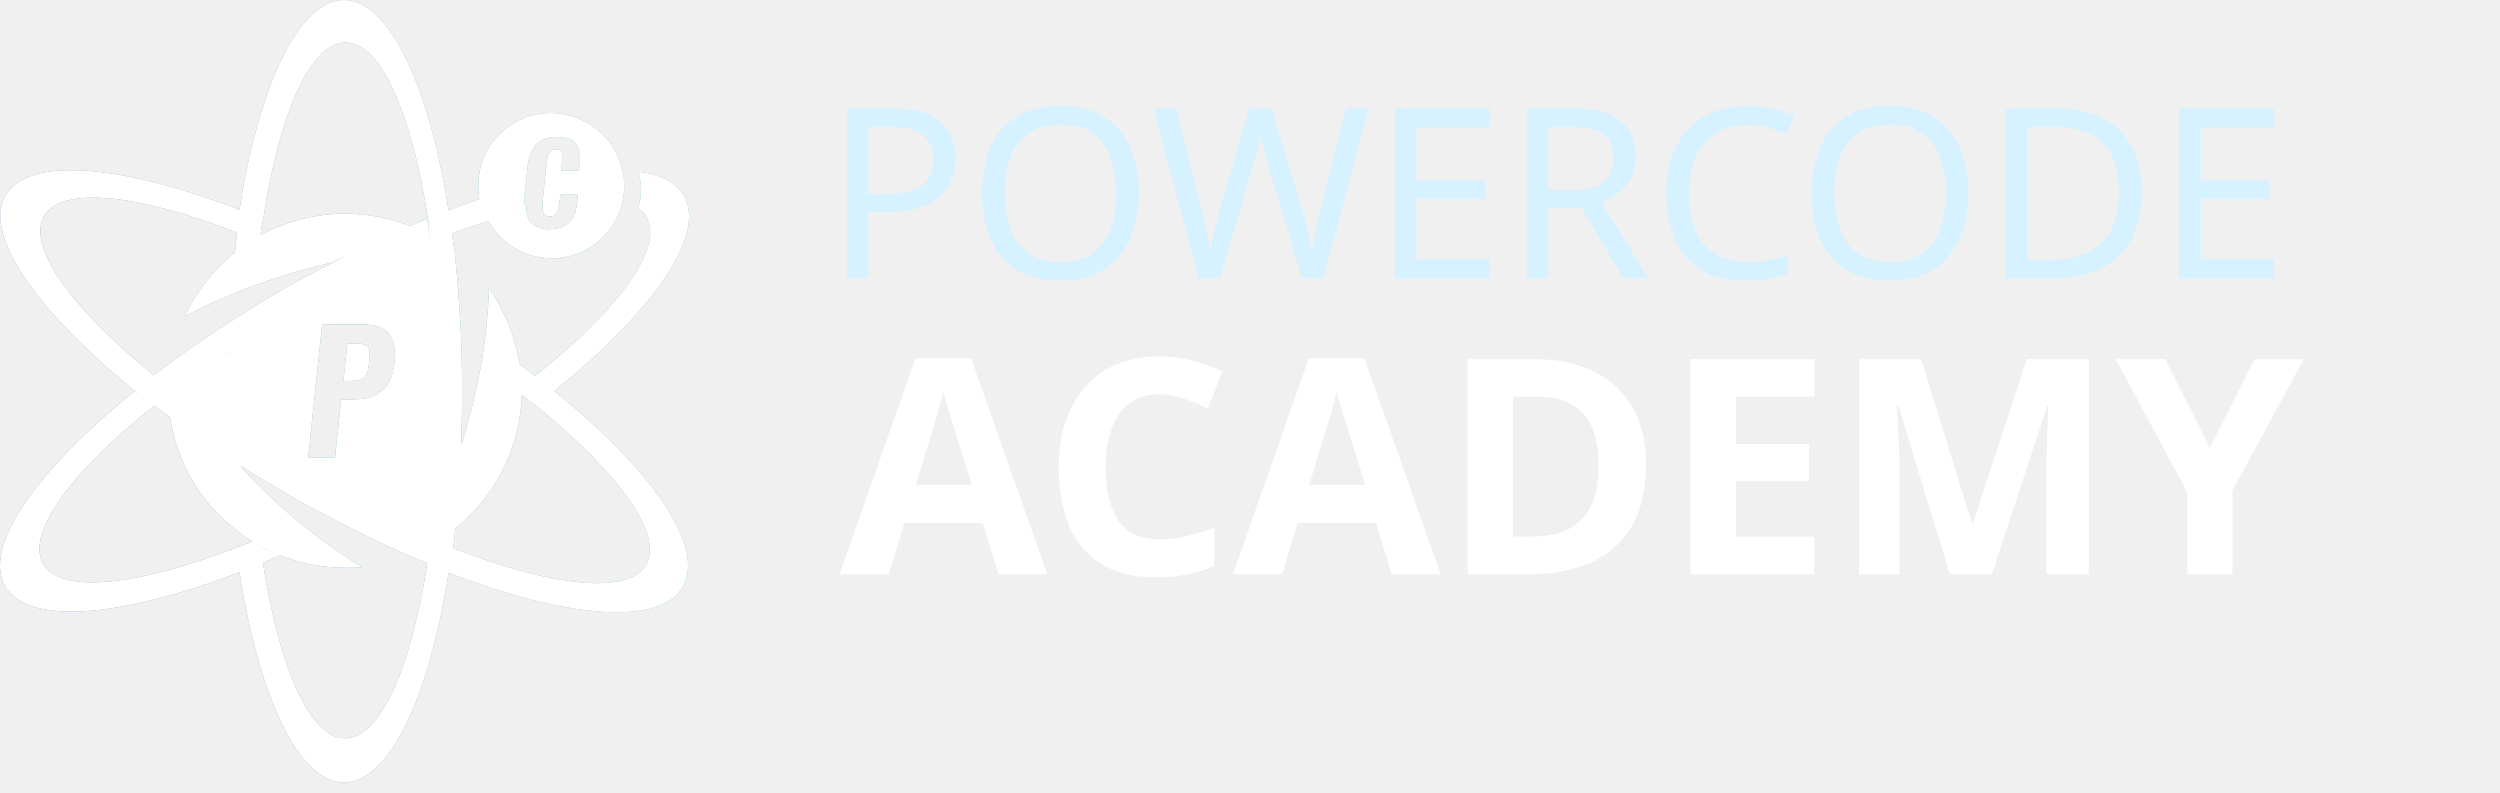
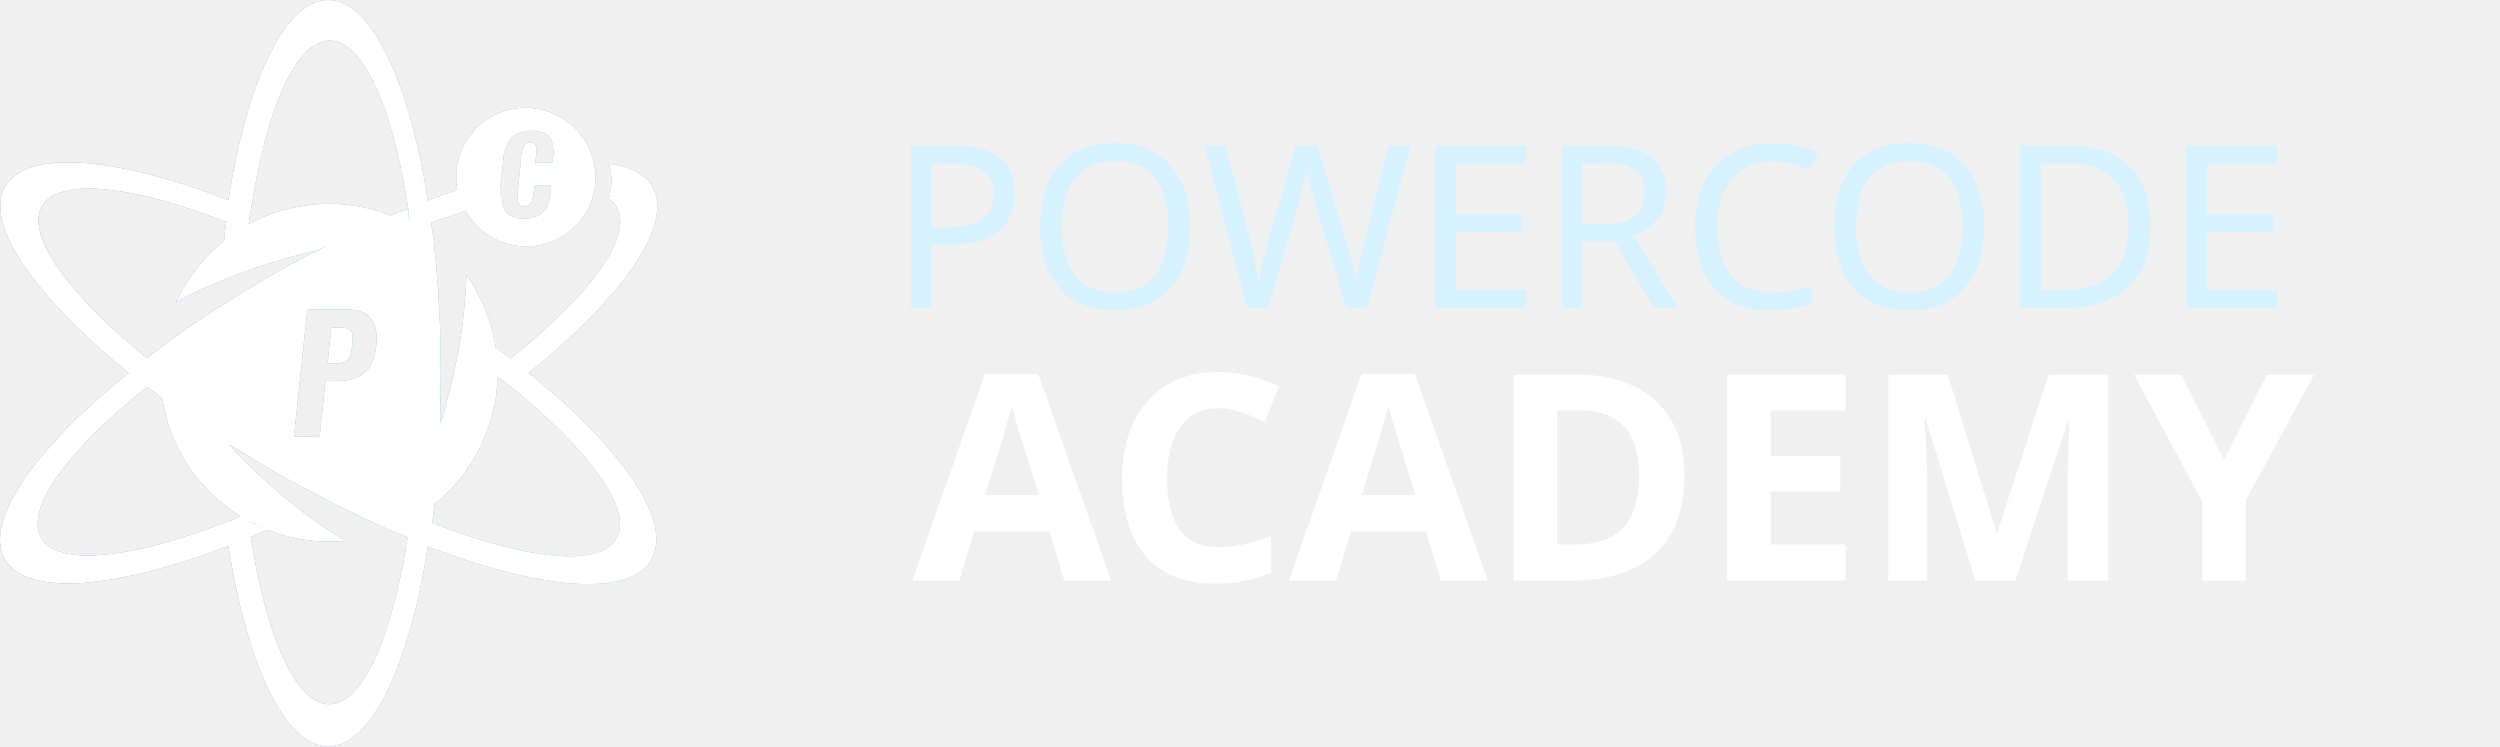
- <svg xmlns="http://www.w3.org/2000/svg" xmlns:xlink="http://www.w3.org/1999/xlink" width="202" height="64" viewBox="0 0 202 64">
+ <svg xmlns="http://www.w3.org/2000/svg" xmlns:xlink="http://www.w3.org/1999/xlink" width="211px" height="63px" viewBox="0 0 211 63" version="1.1">
  <defs>
-     <linearGradient id="a" x1=".112%" x2="100.036%" y1="49.898%" y2="49.898%">
-       <stop offset="0%" stop-color="#7689C4" />
-       <stop offset="100%" stop-color="#54B5C3" />
+     <linearGradient x1="0.112%" y1="49.898%" x2="100.036%" y2="49.898%" id="linearGradient-1">
+       <stop stop-color="#7689C4" offset="0%" />
+       <stop stop-color="#54B5C3" offset="100%" />
    </linearGradient>
-     <path id="b" d="M27.75 30.777h.678c.497 0 .858-.09 1.039-.316.18-.226.316-.588.362-1.175 0-.226.045-.407.045-.588v-.27a.613.613 0 0 0-.271-.498c-.181-.136-.452-.18-.814-.18h-.723l-.316 3.027zm17.038.814a45.66 45.66 0 0 0-1.537-1.22c-.407-.317-.859-.633-1.265-.95a14.732 14.732 0 0 0-2.486-6.146c0 .813-.09 2.26-.316 4.158-.09.633-.181 1.356-.317 2.079a52.535 52.535 0 0 1-1.13 4.88c-.135.498-.27.995-.451 1.492v-.542-.678c.045-1.04.045-2.08.045-3.119 0-1.039 0-2.078-.045-3.073 0-.768-.046-1.582-.09-2.35-.091-1.988-.272-3.887-.453-5.74 0 0-.045-.406-.09-.587l-.136-.95 2.938-.993c.904 1.627 2.576 2.802 4.52 2.982.18 0 .406.046.587.046a5.87 5.87 0 0 0 5.74-4.565c.09-.407.135-.859.135-1.31 0-.407-.045-.814-.136-1.176-.406-2.033-1.898-3.706-3.886-4.383-.588-.181-1.22-.317-1.898-.317a5.864 5.864 0 0 0-5.876 5.875c0 .362.046.724.09 1.085-.813.271-1.626.588-2.485.904C34.664 6.915 31.456 0 27.795 0c-3.66 0-6.87 6.87-8.451 16.948-9.491-3.66-17.039-4.339-18.892-1.175-1.853 3.163 2.486 9.355 10.44 15.818.09.045.181.135.226.18-.09-.045-.18-.135-.226-.18C2.938 38.008-1.4 44.155.407 47.363c1.853 3.21 9.4 2.531 18.937-1.13 1.581 10.079 4.79 16.993 8.45 16.993 3.662 0 6.87-6.869 8.452-16.947 9.49 3.66 17.038 4.338 18.891 1.175 1.944-3.254-2.44-9.446-10.35-15.863zm-2.44-15.457l.27-2.576c.046-.407.09-.723.226-1.04.09-.27.226-.542.407-.768.18-.226.407-.361.723-.497.271-.09.633-.18 1.04-.18.361 0 .678.045.949.135.271.09.452.226.587.452.136.18.226.407.271.633.046.135.046.27.046.452v.406l-.09.633H45.33l.09-.678v-.18-.181-.181-.136c0-.045 0-.09-.045-.135 0-.045-.045-.045-.045-.09l-.09-.091c-.045 0-.09-.045-.136-.045h-.18c-.091 0-.181 0-.272.045-.09.045-.135.045-.18.136a.624.624 0 0 0-.136.18c-.045.046-.045.136-.09.226-.046.09-.046.181-.046.271 0 .09-.045.181-.045.272l-.316 3.208v.362c0 .18.045.362.09.452.09.18.226.271.497.271.09 0 .181 0 .271-.045.09-.045.136-.045.181-.136a.624.624 0 0 0 .136-.18c.045-.046.045-.136.09-.226 0-.09.045-.181.045-.226 0-.046 0-.181.046-.272l.09-.677h1.4l-.044.587c-.045.316-.09.633-.181.904-.09.271-.226.497-.407.678-.18.226-.407.361-.678.452a3.25 3.25 0 0 1-.994.18 2.19 2.19 0 0 1-.813-.135 2.435 2.435 0 0 1-.588-.316c-.136-.136-.271-.317-.316-.498a1.51 1.51 0 0 1-.136-.677v-.226c-.18-.136-.18-.317-.18-.543zM3.57 17.444c1.446-2.44 7.592-1.762 15.592 1.357-.09.542-.136 1.04-.181 1.582a14.778 14.778 0 0 0-4.068 5.197c.724-.407 1.989-1.04 3.752-1.763.587-.27 1.265-.497 1.943-.768 1.401-.497 3.028-1.04 4.79-1.491.498-.136.995-.226 1.492-.362 0 0 .316-.18.994-.497l.271-.136-.27.136c-.679.361-1.357.723-2.08 1.085-.361.18-.723.406-1.13.587-.09.045-.18.09-.316.18-.452.227-.859.498-1.31.724-.904.542-1.808 1.04-2.667 1.582-.18.09-.316.18-.497.316l-.407.271-1.085.678a81.055 81.055 0 0 0-4.7 3.254c-.316.226-.632.452-.904.678-.045 0-.045.045-.09.045-.09.09-.18.136-.271.226.09.09.226.181.316.271-.09-.09-.226-.18-.316-.27C5.83 24.946 2.125 19.93 3.57 17.444zm26.393 4.34c-.678.316-1.356.677-2.079 1.039-.407.226-.858.452-1.265.678.407-.226.858-.452 1.265-.678.723-.362 1.401-.723 2.08-1.04 1.31-.632 2.62-1.265 3.886-1.807-1.266.542-2.576 1.175-3.887 1.808zm1.943 6.914c0 .181 0 .407-.045.633-.045.542-.18 1.04-.361 1.401a2.08 2.08 0 0 1-.723.904c-.317.226-.633.407-.995.497a5.04 5.04 0 0 1-1.22.136h-.994l-.497 4.7h-2.17l1.13-10.756h3.3c1.762 0 2.575.813 2.575 2.485zm-13.422-.316c-.045 0-.045.045-.09.045a.624.624 0 0 1-.181.136.624.624 0 0 1 .18-.136s.046-.045.09-.045zm9.4 31.274c-2.847 0-5.333-5.74-6.643-14.19.452-.182.949-.408 1.4-.588-.542-.226-1.084-.452-1.626-.769-.226-.135-.407-.226-.633-.361-.452.18-.859.361-1.265.497-8 3.073-14.191 3.796-15.638 1.31-1.4-2.485 2.305-7.456 8.994-12.79.407.317.859.633 1.265.95.543 3.615 2.44 6.824 5.198 8.993.452.362.949.723 1.446 1.04.226.135.407.226.633.361.542.272 1.04.543 1.627.769a14.42 14.42 0 0 0 5.242.994c.452 0 .904 0 1.356-.045a44.435 44.435 0 0 1-3.435-2.35c-.497-.407-1.084-.814-1.672-1.311a47.812 47.812 0 0 1-3.66-3.39c-.362-.361-.724-.723-1.04-1.13 0 0 .361.227 1.04.633.09.046.135.09.225.136.769.497 1.582.949 2.396 1.446a40.32 40.32 0 0 0 2.711 1.492c.678.361 1.401.723 2.08 1.084 1.039.543 2.078 1.04 3.118 1.537.677.316 1.4.633 2.079.949.451.18.949.361 1.446.587-1.31 8.452-3.797 14.146-6.644 14.146zm6.824-40.63c-.045-.451-.135-.903-.18-1.355-.452.18-.95.407-1.401.587a14.42 14.42 0 0 0-5.243-.994c-1.808 0-3.57.362-5.152.95-.587.225-1.13.496-1.672.768.045-.498.135-.95.226-1.402 1.31-8.45 3.796-14.145 6.643-14.145 2.848 0 5.333 5.74 6.644 14.19.045.453.09.905.135 1.402 0 .09.046.18.046.316 0-.136 0-.226-.046-.316zm17.49 26.62c-1.446 2.44-7.592 1.763-15.591-1.356.09-.542.135-1.04.18-1.582a14.405 14.405 0 0 0 5.198-8.948c.09-.588.135-1.22.18-1.853.362.316.769.588 1.13.859 6.644 5.423 10.35 10.394 8.904 12.88zm.046-28.066c1.4 2.486-2.305 7.458-8.994 12.79.542.407 1.04.814 1.537 1.22 7.954-6.417 12.293-12.563 10.485-15.772-.633-1.085-1.898-1.717-3.66-1.943.09.452.18.903.18 1.4 0 .543-.09 1.085-.226 1.582.316.181.542.407.678.723z" />
+     <path d="M27.65,30.667 L28.326,30.667 C28.821,30.667 29.181,30.577 29.361,30.352 C29.542,30.127 29.677,29.766 29.722,29.181 C29.722,28.956 29.767,28.776 29.767,28.595 C29.767,28.505 29.767,28.415 29.767,28.325 C29.767,28.1 29.632,27.92 29.497,27.83 C29.316,27.695 29.046,27.65 28.686,27.65 L27.965,27.65 L27.65,30.667 Z M44.627,31.477 C44.132,31.072 43.637,30.667 43.096,30.262 C42.691,29.946 42.241,29.631 41.835,29.316 C41.475,27.064 40.619,24.993 39.359,23.192 C39.359,24.002 39.269,25.443 39.043,27.335 C38.953,27.965 38.863,28.685 38.728,29.406 C38.458,30.892 38.098,32.513 37.602,34.269 C37.467,34.765 37.332,35.26 37.152,35.756 C37.152,35.756 37.152,35.575 37.152,35.215 C37.152,34.99 37.152,34.765 37.152,34.54 C37.197,33.504 37.197,32.468 37.197,31.432 C37.197,30.397 37.197,29.361 37.152,28.37 C37.152,27.605 37.107,26.794 37.062,26.029 C36.972,24.047 36.792,22.156 36.612,20.31 C36.612,20.31 36.567,19.904 36.522,19.724 C36.477,19.409 36.431,19.094 36.386,18.778 L39.314,17.788 C40.214,19.409 41.88,20.58 43.817,20.76 C43.997,20.76 44.222,20.805 44.402,20.805 C47.194,20.805 49.536,18.868 50.121,16.257 C50.211,15.851 50.256,15.401 50.256,14.951 C50.256,14.545 50.211,14.14 50.121,13.78 C49.716,11.753 48.23,10.087 46.248,9.412 C45.663,9.232 45.033,9.096 44.357,9.096 C41.115,9.096 38.503,11.708 38.503,14.951 C38.503,15.311 38.548,15.671 38.593,16.031 C37.782,16.302 36.972,16.617 36.116,16.932 C34.54,6.89 31.343,0 27.695,0 C24.048,0 20.85,6.845 19.274,16.887 C9.817,13.239 2.297,12.564 0.451,15.716 C-1.396,18.868 2.928,25.038 10.853,31.477 C10.943,31.523 11.033,31.613 11.078,31.658 C10.988,31.613 10.898,31.523 10.853,31.477 C2.928,37.872 -1.396,43.996 0.406,47.194 C2.252,50.391 9.772,49.716 19.274,46.068 C20.85,56.11 24.048,63 27.695,63 C31.343,63 34.54,56.155 36.116,46.113 C45.573,49.761 53.093,50.436 54.94,47.284 C56.876,44.041 52.508,37.872 44.627,31.477 Z M42.196,16.076 L42.466,13.51 C42.511,13.104 42.556,12.789 42.691,12.474 C42.781,12.204 42.916,11.934 43.096,11.708 C43.276,11.483 43.502,11.348 43.817,11.213 C44.087,11.123 44.447,11.033 44.852,11.033 C45.213,11.033 45.528,11.078 45.798,11.168 C46.068,11.258 46.248,11.393 46.384,11.618 C46.519,11.798 46.609,12.024 46.654,12.249 C46.699,12.384 46.699,12.519 46.699,12.699 C46.699,12.834 46.699,12.969 46.699,13.104 L46.609,13.735 L45.168,13.735 L45.258,13.059 C45.258,12.969 45.258,12.924 45.258,12.879 C45.258,12.834 45.258,12.789 45.258,12.699 C45.258,12.609 45.258,12.564 45.258,12.519 C45.258,12.474 45.258,12.429 45.258,12.384 C45.258,12.339 45.258,12.294 45.213,12.249 C45.213,12.204 45.168,12.204 45.168,12.159 C45.123,12.114 45.123,12.114 45.078,12.069 C45.033,12.069 44.988,12.024 44.943,12.024 C44.898,12.024 44.807,12.024 44.762,12.024 C44.672,12.024 44.582,12.024 44.492,12.069 C44.402,12.114 44.357,12.114 44.312,12.204 C44.267,12.249 44.222,12.294 44.177,12.384 C44.132,12.429 44.132,12.519 44.087,12.609 C44.042,12.699 44.042,12.789 44.042,12.879 C44.042,12.969 43.997,13.059 43.997,13.149 L43.682,16.347 C43.682,16.482 43.682,16.572 43.682,16.707 C43.682,16.887 43.727,17.067 43.772,17.157 C43.862,17.337 43.997,17.427 44.267,17.427 C44.357,17.427 44.447,17.427 44.537,17.382 C44.627,17.337 44.672,17.337 44.717,17.247 C44.762,17.202 44.807,17.157 44.852,17.067 C44.898,17.022 44.898,16.932 44.943,16.842 C44.943,16.752 44.988,16.662 44.988,16.617 C44.988,16.572 44.988,16.437 45.033,16.347 L45.123,15.671 L46.519,15.671 L46.474,16.257 C46.429,16.572 46.384,16.887 46.294,17.157 C46.203,17.427 46.068,17.653 45.888,17.833 C45.708,18.058 45.483,18.193 45.213,18.283 C44.943,18.373 44.582,18.463 44.222,18.463 C43.907,18.463 43.637,18.418 43.411,18.328 C43.186,18.238 43.006,18.148 42.826,18.013 C42.691,17.878 42.556,17.698 42.511,17.518 C42.421,17.337 42.376,17.112 42.376,16.842 C42.376,16.752 42.376,16.707 42.376,16.617 C42.196,16.482 42.196,16.302 42.196,16.076 Z M3.558,17.382 C4.999,14.951 11.123,15.626 19.094,18.733 C19.004,19.274 18.959,19.769 18.914,20.31 C17.203,21.706 15.807,23.462 14.861,25.488 C15.582,25.083 16.842,24.452 18.599,23.732 C19.184,23.462 19.86,23.237 20.535,22.966 C21.931,22.471 23.552,21.931 25.309,21.48 C25.804,21.345 26.299,21.255 26.795,21.12 C26.795,21.12 27.11,20.94 27.785,20.625 C27.875,20.58 27.965,20.535 28.056,20.49 C27.965,20.535 27.875,20.58 27.785,20.625 C27.11,20.985 26.434,21.345 25.714,21.706 C25.354,21.886 24.993,22.111 24.588,22.291 C24.498,22.336 24.408,22.381 24.273,22.471 C23.822,22.696 23.417,22.966 22.967,23.192 C22.066,23.732 21.166,24.227 20.31,24.768 C20.13,24.858 19.995,24.948 19.815,25.083 C19.68,25.173 19.544,25.263 19.409,25.353 C19.049,25.578 18.689,25.803 18.329,26.029 C16.842,26.974 15.221,28.1 13.645,29.271 C13.33,29.496 13.015,29.721 12.745,29.946 C12.7,29.946 12.7,29.991 12.654,29.991 C12.564,30.081 12.474,30.127 12.384,30.217 C12.474,30.307 12.609,30.397 12.7,30.487 C12.609,30.397 12.474,30.307 12.384,30.217 C5.81,24.858 2.117,19.859 3.558,17.382 Z M29.857,21.706 C29.181,22.021 28.506,22.381 27.785,22.741 C27.38,22.966 26.93,23.192 26.524,23.417 C26.93,23.192 27.38,22.966 27.785,22.741 C28.506,22.381 29.181,22.021 29.857,21.706 C31.163,21.075 32.469,20.445 33.73,19.904 C32.469,20.445 31.163,21.075 29.857,21.706 Z M31.793,28.595 C31.793,28.776 31.793,29.001 31.748,29.226 C31.703,29.766 31.568,30.262 31.388,30.622 C31.208,31.027 30.983,31.297 30.667,31.523 C30.352,31.748 30.037,31.928 29.677,32.018 C29.316,32.108 28.911,32.153 28.461,32.153 L27.47,32.153 L26.975,36.836 L24.813,36.836 L25.939,26.119 L29.226,26.119 C30.983,26.119 31.793,26.929 31.793,28.595 Z M18.419,28.28 C18.374,28.28 18.374,28.325 18.329,28.325 C18.284,28.37 18.238,28.415 18.148,28.46 C18.193,28.415 18.238,28.37 18.329,28.325 C18.329,28.325 18.374,28.28 18.419,28.28 Z M27.785,59.442 C24.948,59.442 22.472,53.723 21.166,45.302 C21.616,45.122 22.111,44.897 22.562,44.717 C22.021,44.492 21.481,44.267 20.94,43.951 C20.715,43.816 20.535,43.726 20.31,43.591 C19.86,43.771 19.454,43.951 19.049,44.086 C11.078,47.149 4.909,47.869 3.468,45.392 C2.072,42.916 5.765,37.962 12.429,32.648 C12.835,32.964 13.285,33.279 13.69,33.594 C14.231,37.197 16.122,40.394 18.869,42.555 C19.319,42.916 19.815,43.276 20.31,43.591 C20.535,43.726 20.715,43.816 20.94,43.951 C21.481,44.222 21.976,44.492 22.562,44.717 C24.183,45.347 25.939,45.708 27.785,45.708 C28.236,45.708 28.686,45.708 29.136,45.663 C28.416,45.212 27.2,44.447 25.714,43.321 C25.218,42.916 24.633,42.51 24.048,42.015 C22.922,41.069 21.661,39.944 20.4,38.638 C20.04,38.277 19.68,37.917 19.364,37.512 C19.364,37.512 19.725,37.737 20.4,38.142 C20.49,38.187 20.535,38.232 20.625,38.277 C21.391,38.773 22.201,39.223 23.012,39.718 C23.913,40.259 24.813,40.754 25.714,41.204 C26.389,41.565 27.11,41.925 27.785,42.285 C28.821,42.826 29.857,43.321 30.893,43.816 C31.568,44.132 32.289,44.447 32.964,44.762 C33.414,44.942 33.91,45.122 34.405,45.347 C33.099,53.768 30.622,59.442 27.785,59.442 Z M34.585,18.959 C34.54,18.508 34.45,18.058 34.405,17.608 C33.955,17.788 33.459,18.013 33.009,18.193 C32.334,18.463 31.658,18.778 30.983,19.094 C31.658,18.778 32.334,18.463 33.009,18.193 C31.388,17.563 29.632,17.202 27.785,17.202 C25.984,17.202 24.228,17.563 22.652,18.148 C22.066,18.373 21.526,18.643 20.985,18.914 C21.03,18.418 21.121,17.968 21.211,17.518 C22.517,9.096 24.993,3.422 27.83,3.422 C30.667,3.422 33.144,9.142 34.45,17.563 C34.495,18.013 34.54,18.463 34.585,18.959 C34.585,19.049 34.63,19.139 34.63,19.274 C34.63,19.139 34.63,19.049 34.585,18.959 Z M52.013,45.482 C50.572,47.914 44.447,47.239 36.477,44.132 C36.567,43.591 36.612,43.096 36.657,42.555 C39.359,40.394 41.25,37.242 41.835,33.639 C41.925,33.054 41.97,32.423 42.015,31.793 C42.376,32.108 42.781,32.378 43.141,32.648 C49.761,38.052 53.454,43.006 52.013,45.482 Z M52.058,17.518 C53.454,19.994 49.761,24.948 43.096,30.262 C43.637,30.667 44.132,31.072 44.627,31.477 C52.553,25.083 56.876,18.959 55.075,15.761 C54.444,14.68 53.183,14.05 51.427,13.825 C51.517,14.275 51.607,14.726 51.607,15.221 C51.607,15.761 51.517,16.302 51.382,16.797 C51.697,16.977 51.923,17.202 52.058,17.518 Z" id="path-2" />
  </defs>
-   <g fill="none" fill-rule="evenodd">
-     <g fill-rule="evenodd">
-       <use fill="url(#a)" xlink:href="#b" />
-       <use fill="#FFF" xlink:href="#b" />
+   <g id="Page-1" stroke="none" stroke-width="1" fill="none" fill-rule="evenodd">
+     <g id="Powercode-Academy-Landing-Test" transform="translate(-390, -38)">
+       <g id="Group-8" transform="translate(390, 38)">
+         <g id="Shape" fill-rule="nonzero">
+           <use fill="url(#linearGradient-1)" fill-rule="evenodd" xlink:href="#path-2" />
+           <use fill="#FFFFFF" fill-rule="evenodd" xlink:href="#path-2" />
+         </g>
+         <text id="ACADEMY" font-family="Montserrat-Black, Montserrat" font-size="24.32" font-weight="700" fill="#FFFFFF">
+           <tspan x="77" y="49">ACADEMY</tspan>
+         </text>
+         <text id="POWERCODE" font-family="Montserrat-Regular, Montserrat" font-size="19.2" font-weight="normal" fill="#D6F1FF">
+           <tspan x="75" y="26">POWERCODE</tspan>
+         </text>
+       </g>
    </g>
-     <text fill="#FFF" font-family="Montserrat-Black, Montserrat" font-size="24.32" font-weight="700">
-       <tspan x="67.84" y="46.4">ACADEMY</tspan>
-     </text>
-     <text fill="#D6F1FF" font-family="Montserrat-Regular, Montserrat" font-size="19.2">
-       <tspan x="66.56" y="22.48">POWERCODE</tspan>
-     </text>
  </g>
</svg>
